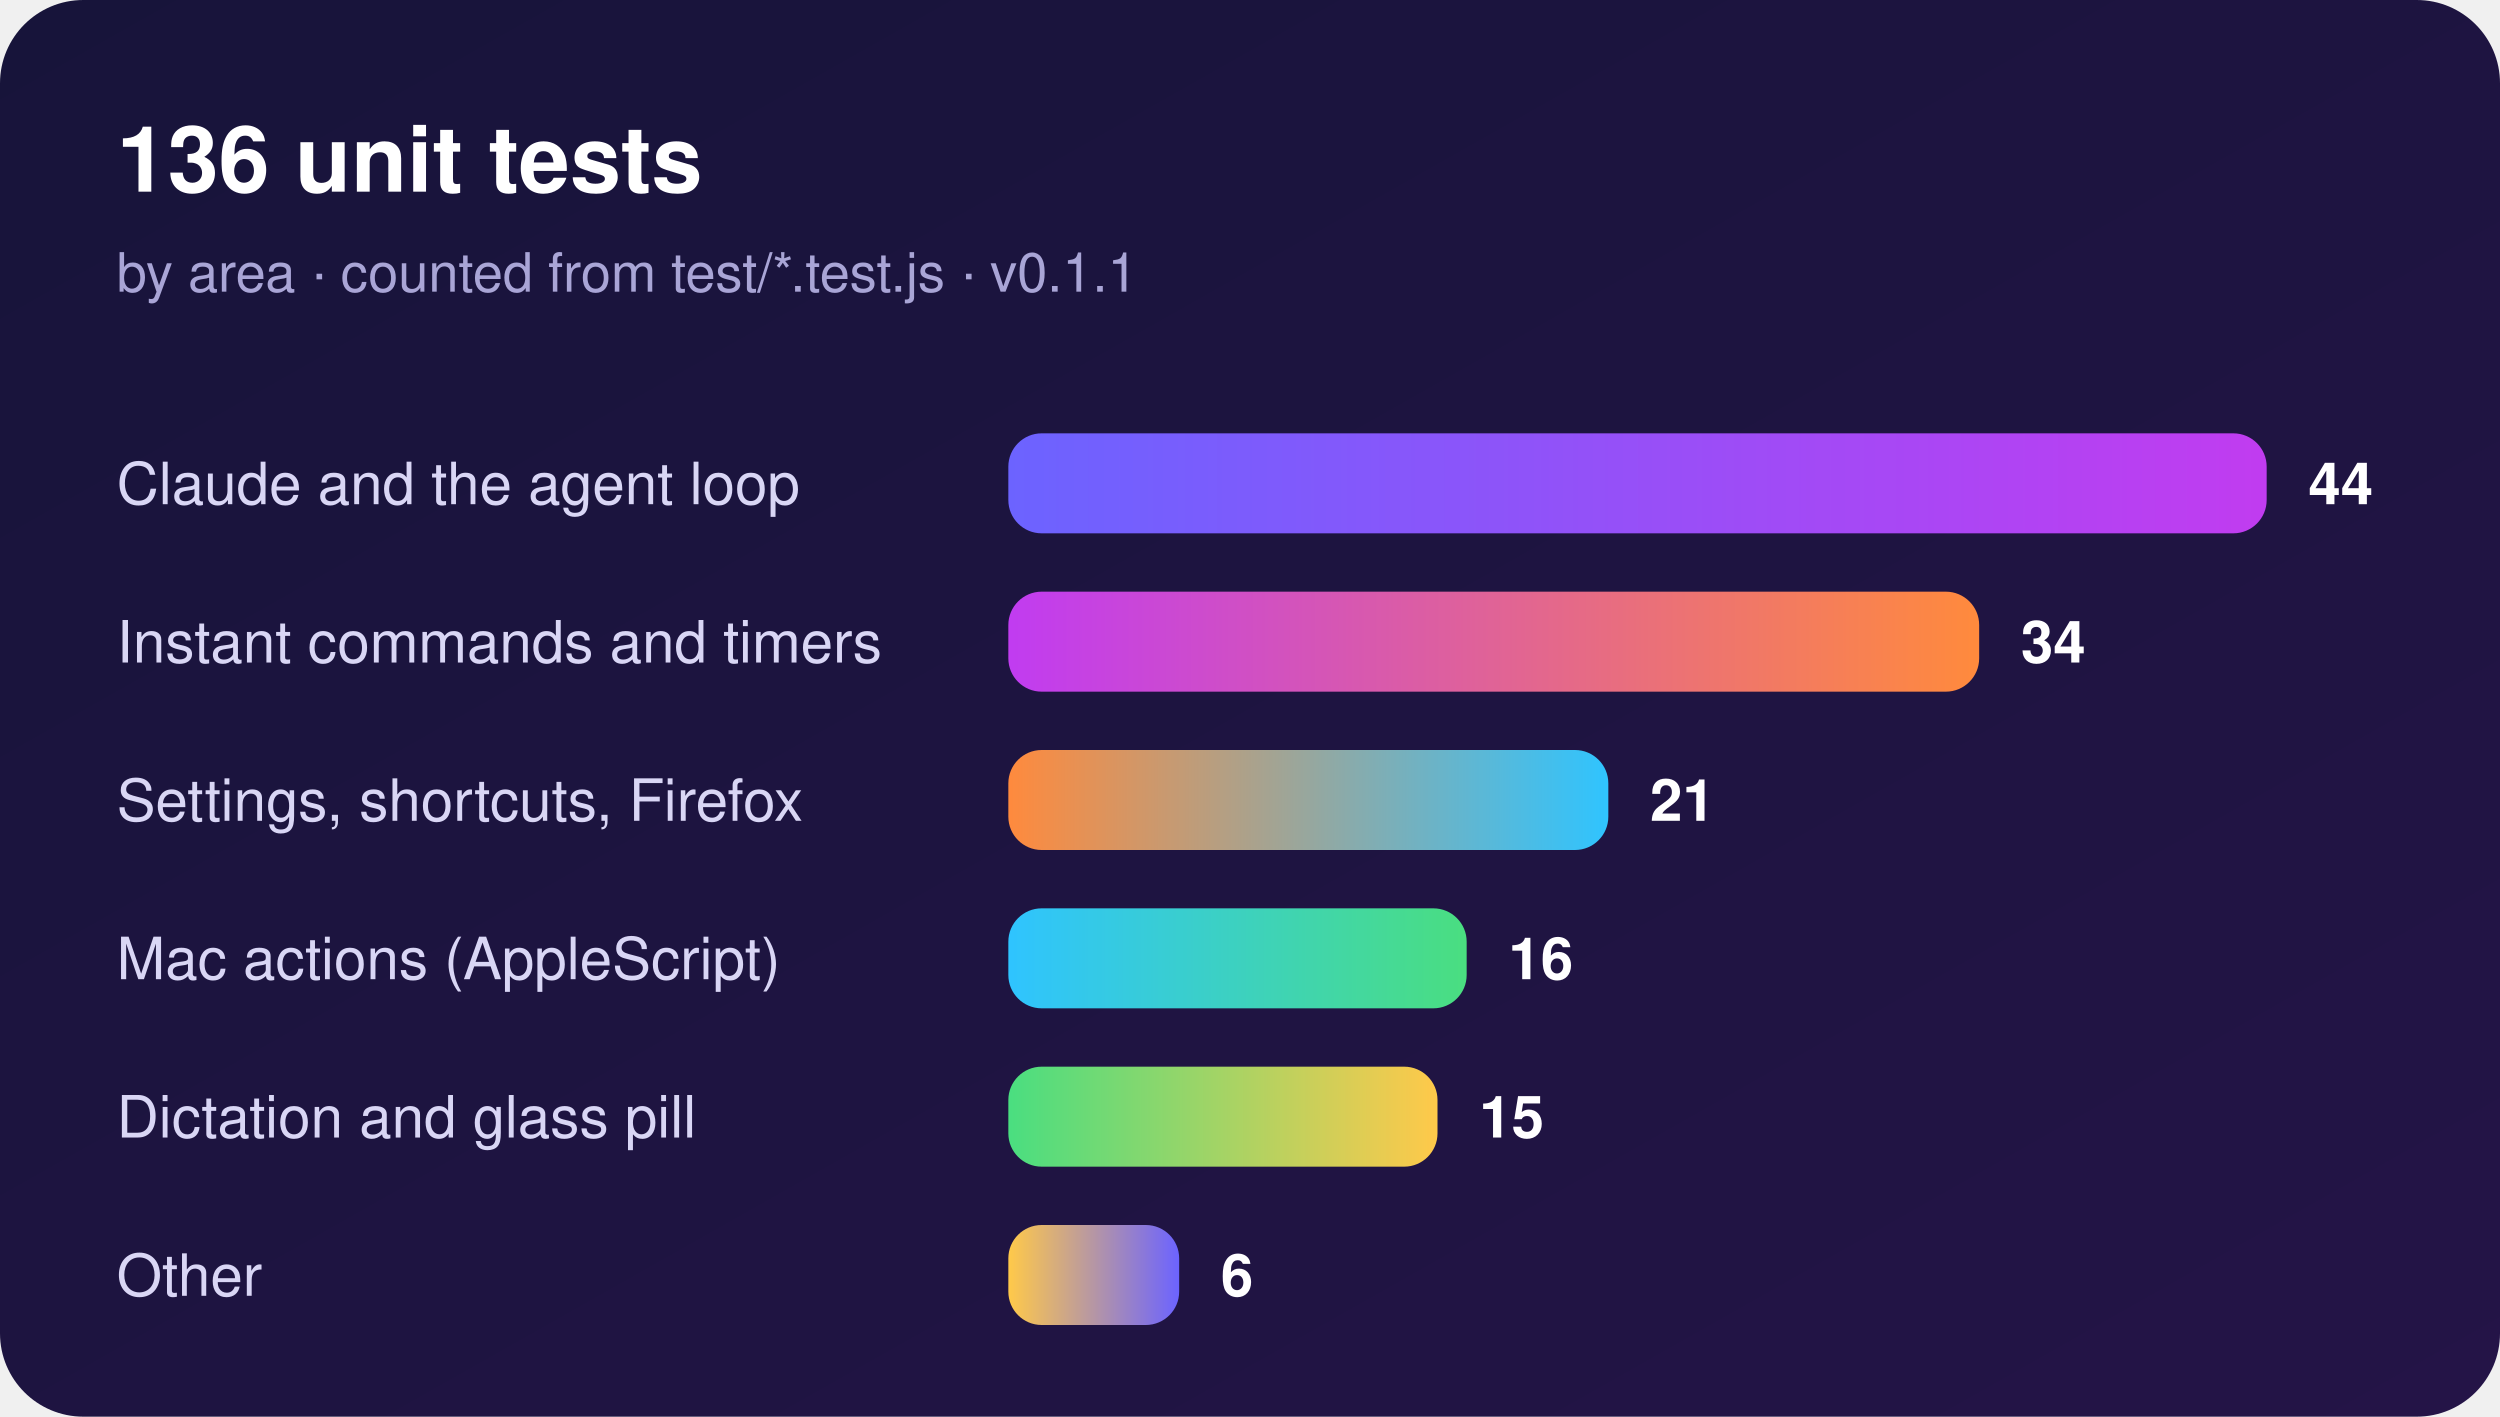
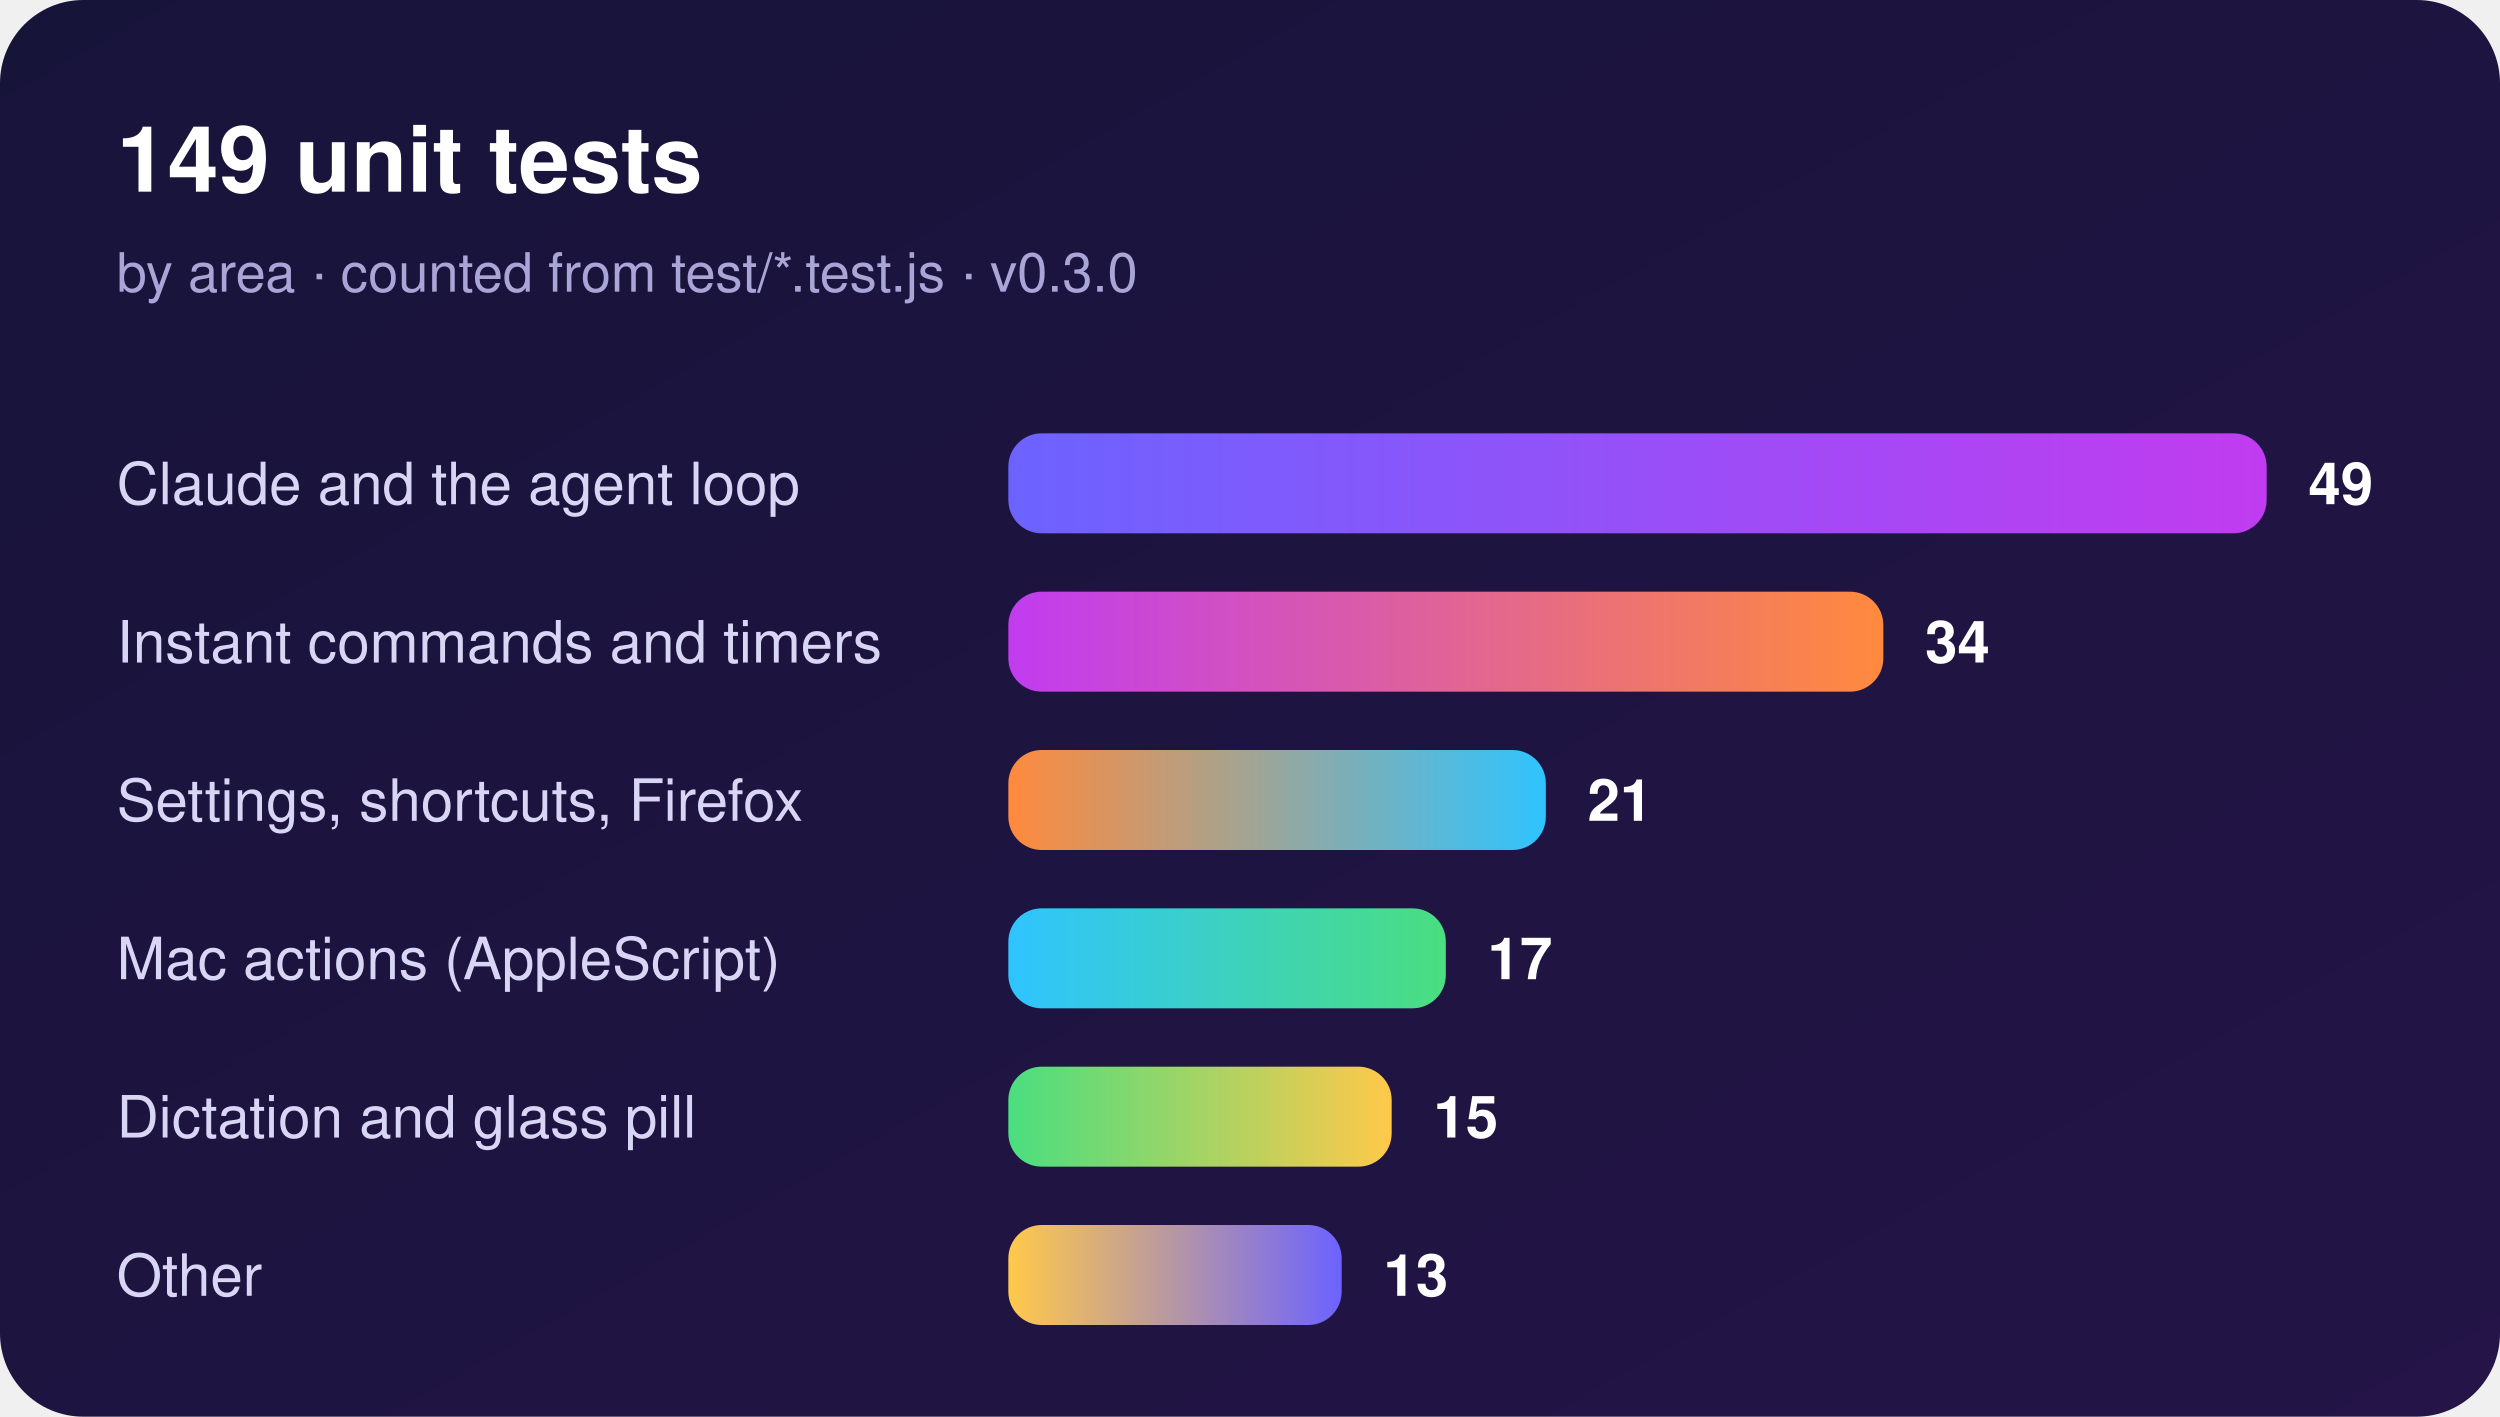
- <svg xmlns="http://www.w3.org/2000/svg" viewBox="0 0 600 340" width="600" height="340" role="img" aria-label="Bar chart: 136 unit tests by area">
+ <svg xmlns="http://www.w3.org/2000/svg" viewBox="0 0 600 340" width="600" height="340" role="img" aria-label="Bar chart: 149 unit tests by area">
  <defs>
    <linearGradient id="g0" x1="0" x2="1">
      <stop offset="0" stop-color="#6C63FF" />
      <stop offset="1" stop-color="#C13CF0" />
    </linearGradient>
    <linearGradient id="g1" x1="0" x2="1">
      <stop offset="0" stop-color="#C13CF0" />
      <stop offset="1" stop-color="#FF8A3D" />
    </linearGradient>
    <linearGradient id="g2" x1="0" x2="1">
      <stop offset="0" stop-color="#FF8A3D" />
      <stop offset="1" stop-color="#2FC4FF" />
    </linearGradient>
    <linearGradient id="g3" x1="0" x2="1">
      <stop offset="0" stop-color="#2FC4FF" />
      <stop offset="1" stop-color="#4ADE80" />
    </linearGradient>
    <linearGradient id="g4" x1="0" x2="1">
      <stop offset="0" stop-color="#4ADE80" />
      <stop offset="1" stop-color="#FFC94A" />
    </linearGradient>
    <linearGradient id="g5" x1="0" x2="1">
      <stop offset="0" stop-color="#FFC94A" />
      <stop offset="1" stop-color="#6C63FF" />
    </linearGradient>
    <linearGradient id="card" x1="0" y1="0" x2="1" y2="1">
      <stop offset="0" stop-color="#17143A" />
      <stop offset="1" stop-color="#241447" />
    </linearGradient>
  </defs>
  <g font-family="-apple-system, BlinkMacSystemFont, 'SF Pro Text', 'Segoe UI', Helvetica, Arial, sans-serif">
    <rect width="600" height="340" rx="20" fill="url(#card)" />
-     <text x="28" y="46" fill="#fff" font-size="22" font-weight="700">136 unit tests</text>
-     <text x="28" y="70" fill="#A9A5D6" font-size="13">by area · counted from test/*.test.js · v0.1.1</text>
+     <text x="28" y="46" fill="#fff" font-size="22" font-weight="700">149 unit tests</text>
+     <text x="28" y="70" fill="#A9A5D6" font-size="13">by area · counted from test/*.test.js · v0.3.0</text>
    <text x="28" y="121" fill="#D9D6F5" font-size="14">Claude and the agent loop</text>
    <rect x="242" y="104" width="302" height="24" rx="8" fill="url(#g0)" />
-     <text x="554" y="121" fill="#fff" font-size="14" font-weight="700">44</text>
+     <text x="554" y="121" fill="#fff" font-size="14" font-weight="700">49</text>
    <text x="28" y="159" fill="#D9D6F5" font-size="14">Instant commands and timers</text>
-     <rect x="242" y="142" width="233" height="24" rx="8" fill="url(#g1)" />
-     <text x="485" y="159" fill="#fff" font-size="14" font-weight="700">34</text>
+     <rect x="242" y="142" width="210" height="24" rx="8" fill="url(#g1)" />
+     <text x="462" y="159" fill="#fff" font-size="14" font-weight="700">34</text>
    <text x="28" y="197" fill="#D9D6F5" font-size="14">Settings, shortcuts, Firefox</text>
-     <rect x="242" y="180" width="144" height="24" rx="8" fill="url(#g2)" />
-     <text x="396" y="197" fill="#fff" font-size="14" font-weight="700">21</text>
+     <rect x="242" y="180" width="129" height="24" rx="8" fill="url(#g2)" />
+     <text x="381" y="197" fill="#fff" font-size="14" font-weight="700">21</text>
    <text x="28" y="235" fill="#D9D6F5" font-size="14">Mac actions (AppleScript)</text>
-     <rect x="242" y="218" width="110" height="24" rx="8" fill="url(#g3)" />
-     <text x="362" y="235" fill="#fff" font-size="14" font-weight="700">16</text>
+     <rect x="242" y="218" width="105" height="24" rx="8" fill="url(#g3)" />
+     <text x="357" y="235" fill="#fff" font-size="14" font-weight="700">17</text>
    <text x="28" y="273" fill="#D9D6F5" font-size="14">Dictation and glass pill</text>
-     <rect x="242" y="256" width="103" height="24" rx="8" fill="url(#g4)" />
-     <text x="355" y="273" fill="#fff" font-size="14" font-weight="700">15</text>
+     <rect x="242" y="256" width="92" height="24" rx="8" fill="url(#g4)" />
+     <text x="344" y="273" fill="#fff" font-size="14" font-weight="700">15</text>
    <text x="28" y="311" fill="#D9D6F5" font-size="14">Other</text>
-     <rect x="242" y="294" width="41" height="24" rx="8" fill="url(#g5)" />
-     <text x="293" y="311" fill="#fff" font-size="14" font-weight="700">6</text>
+     <rect x="242" y="294" width="80" height="24" rx="8" fill="url(#g5)" />
+     <text x="332" y="311" fill="#fff" font-size="14" font-weight="700">13</text>
  </g>
</svg>
